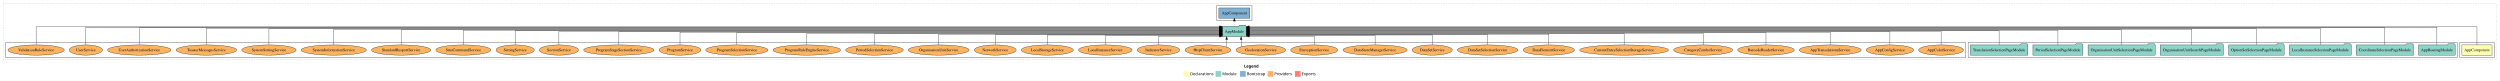
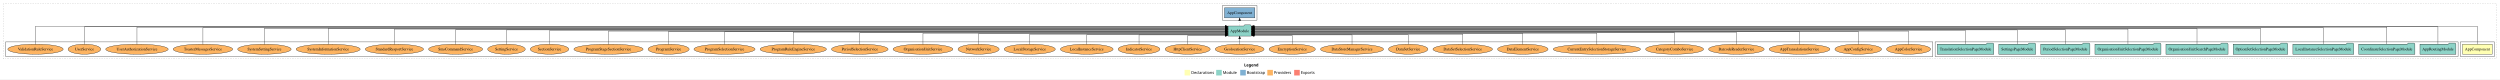
- <svg xmlns="http://www.w3.org/2000/svg" width="8794pt" height="284pt" viewBox="0.00 0.00 8794.00 284.00">
+ <svg xmlns="http://www.w3.org/2000/svg" width="8944pt" height="284pt" viewBox="0.00 0.00 8944.00 284.00">
  <g id="graph0" class="graph" transform="scale(1 1) rotate(0) translate(4 280)">
-     <polygon fill="#ffffff" stroke="transparent" points="-4,4 -4,-280 8790,-280 8790,4 -4,4" />
-     <text text-anchor="start" x="4372.009" y="-42.4" font-family="sans-serif" font-weight="bold" font-size="14.00" fill="#000000">Legend</text>
-     <polygon fill="#ffffb3" stroke="transparent" points="4159,-10 4159,-30 4179,-30 4179,-10 4159,-10" />
-     <text text-anchor="start" x="4182.629" y="-15.4" font-family="sans-serif" font-size="14.00" fill="#000000">  Declarations</text>
-     <polygon fill="#8dd3c7" stroke="transparent" points="4272,-10 4272,-30 4292,-30 4292,-10 4272,-10" />
-     <text text-anchor="start" x="4295.725" y="-15.4" font-family="sans-serif" font-size="14.00" fill="#000000">  Module</text>
-     <polygon fill="#80b1d3" stroke="transparent" points="4358,-10 4358,-30 4378,-30 4378,-10 4358,-10" />
-     <text text-anchor="start" x="4381.781" y="-15.4" font-family="sans-serif" font-size="14.00" fill="#000000">  Bootstrap</text>
-     <polygon fill="#fdb462" stroke="transparent" points="4455,-10 4455,-30 4475,-30 4475,-10 4455,-10" />
-     <text text-anchor="start" x="4478.673" y="-15.4" font-family="sans-serif" font-size="14.00" fill="#000000">  Providers</text>
-     <polygon fill="#fb8072" stroke="transparent" points="4551,-10 4551,-30 4571,-30 4571,-10 4551,-10" />
-     <text text-anchor="start" x="4574.726" y="-15.4" font-family="sans-serif" font-size="14.00" fill="#000000">  Exports</text>
+     <polygon fill="#ffffff" stroke="transparent" points="-4,4 -4,-280 8940,-280 8940,4 -4,4" />
+     <text text-anchor="start" x="4447.009" y="-42.4" font-family="sans-serif" font-weight="bold" font-size="14.00" fill="#000000">Legend</text>
+     <polygon fill="#ffffb3" stroke="transparent" points="4234,-10 4234,-30 4254,-30 4254,-10 4234,-10" />
+     <text text-anchor="start" x="4257.629" y="-15.4" font-family="sans-serif" font-size="14.00" fill="#000000">  Declarations</text>
+     <polygon fill="#8dd3c7" stroke="transparent" points="4347,-10 4347,-30 4367,-30 4367,-10 4347,-10" />
+     <text text-anchor="start" x="4370.725" y="-15.4" font-family="sans-serif" font-size="14.00" fill="#000000">  Module</text>
+     <polygon fill="#80b1d3" stroke="transparent" points="4433,-10 4433,-30 4453,-30 4453,-10 4433,-10" />
+     <text text-anchor="start" x="4456.781" y="-15.4" font-family="sans-serif" font-size="14.00" fill="#000000">  Bootstrap</text>
+     <polygon fill="#fdb462" stroke="transparent" points="4530,-10 4530,-30 4550,-30 4550,-10 4530,-10" />
+     <text text-anchor="start" x="4553.673" y="-15.4" font-family="sans-serif" font-size="14.00" fill="#000000">  Providers</text>
+     <polygon fill="#fb8072" stroke="transparent" points="4626,-10 4626,-30 4646,-30 4646,-10 4626,-10" />
+     <text text-anchor="start" x="4649.726" y="-15.4" font-family="sans-serif" font-size="14.00" fill="#000000">  Exports</text>
    <g id="clust1" class="cluster">
-       <polygon fill="none" stroke="#000000" stroke-dasharray="1,5" points="8,-70 8,-268 8778,-268 8778,-70 8,-70" />
+       <polygon fill="none" stroke="#000000" stroke-dasharray="1,5" points="8,-70 8,-268 8928,-268 8928,-70 8,-70" />
    </g>
    <g id="clust2" class="cluster">
-       <polygon fill="none" stroke="#000000" points="8648,-78 8648,-130 8770,-130 8770,-78 8648,-78" />
+       <polygon fill="none" stroke="#000000" points="8798,-78 8798,-130 8920,-130 8920,-78 8798,-78" />
    </g>
    <g id="clust4" class="cluster">
-       <polygon fill="none" stroke="#000000" points="6919,-78 6919,-130 8640,-130 8640,-78 6919,-78" />
+       <polygon fill="none" stroke="#000000" points="6919,-78 6919,-130 8790,-130 8790,-78 6919,-78" />
    </g>
    <g id="clust6" class="cluster">
-       <polygon fill="none" stroke="#000000" points="4276,-208 4276,-260 4400,-260 4400,-208 4276,-208" />
+       <polygon fill="none" stroke="#000000" points="4369,-208 4369,-260 4493,-260 4493,-208 4369,-208" />
    </g>
    <g id="clust7" class="cluster">
      <polygon fill="none" stroke="#000000" points="16,-78 16,-130 6911,-130 6911,-78 16,-78" />
    </g>
    <g id="node1" class="node">
-       <polygon fill="#ffffb3" stroke="#000000" points="8761.94,-122 8656.06,-122 8656.06,-86 8761.94,-86 8761.94,-122" />
-       <text text-anchor="middle" x="8709" y="-99.8" font-family="Times,serif" font-size="14.00" fill="#000000">AppComponent</text>
+       <polygon fill="#ffffb3" stroke="#000000" points="8911.94,-122 8806.06,-122 8806.06,-86 8911.94,-86 8911.94,-122" />
+       <text text-anchor="middle" x="8859" y="-99.8" font-family="Times,serif" font-size="14.00" fill="#000000">AppComponent</text>
    </g>
    <g id="node2" class="node">
-       <polygon fill="#8dd3c7" stroke="#000000" points="4379.657,-187 4376.657,-191 4355.657,-191 4352.657,-187 4296.343,-187 4296.343,-151 4379.657,-151 4379.657,-187" />
-       <text text-anchor="middle" x="4338" y="-164.8" font-family="Times,serif" font-size="14.00" fill="#000000">AppModule</text>
+       <polygon fill="#8dd3c7" stroke="#000000" points="4472.657,-187 4469.657,-191 4448.657,-191 4445.657,-187 4389.343,-187 4389.343,-151 4472.657,-151 4472.657,-187" />
+       <text text-anchor="middle" x="4431" y="-164.8" font-family="Times,serif" font-size="14.00" fill="#000000">AppModule</text>
    </g>
    <g id="edge1" class="edge">
-       <path fill="none" stroke="#000000" d="M8709,-122.198C8709,-146.356 8709,-186 8709,-186 8709,-186 4389.86,-186 4389.86,-186" />
-       <polygon fill="#000000" stroke="#000000" points="4389.86,-182.5 4379.86,-186 4389.86,-189.5 4389.86,-182.5" />
+       <path fill="none" stroke="#000000" d="M8859,-122.198C8859,-146.356 8859,-186 8859,-186 8859,-186 4482.704,-186 4482.704,-186" />
+       <polygon fill="#000000" stroke="#000000" points="4482.704,-182.5 4472.704,-186 4482.704,-189.5 4482.704,-182.5" />
+     </g>
+     <g id="node12" class="node">
+       <polygon fill="#80b1d3" stroke="#000000" points="4485.439,-252 4376.561,-252 4376.561,-216 4485.439,-216 4485.439,-252" />
+       <text text-anchor="middle" x="4431" y="-229.8" font-family="Times,serif" font-size="14.00" fill="#000000">AppComponent </text>
+     </g>
+     <g id="edge11" class="edge">
+       <path fill="none" stroke="#000000" stroke-dasharray="1,5" d="M4431,-187.106C4431,-187.106 4431,-205.991 4431,-205.991" />
+       <polygon fill="#000000" stroke="#000000" points="4427.5,-205.991 4431,-215.991 4434.5,-205.991 4427.5,-205.991" />
+     </g>
+     <g id="node3" class="node">
+       <polygon fill="#8dd3c7" stroke="#000000" points="8782.274,-122 8779.274,-126 8758.274,-126 8755.274,-122 8653.726,-122 8653.726,-86 8782.274,-86 8782.274,-122" />
+       <text text-anchor="middle" x="8718" y="-99.8" font-family="Times,serif" font-size="14.00" fill="#000000">AppRoutingModule</text>
+     </g>
+     <g id="edge2" class="edge">
+       <path fill="none" stroke="#000000" d="M8718,-122.153C8718,-145.757 8718,-184 8718,-184 8718,-184 4482.74,-184 4482.74,-184" />
+       <polygon fill="#000000" stroke="#000000" points="4482.74,-180.5 4472.74,-184 4482.74,-187.5 4482.74,-180.5" />
+     </g>
+     <g id="node4" class="node">
+       <polygon fill="#8dd3c7" stroke="#000000" points="8635.567,-122 8632.567,-126 8611.567,-126 8608.567,-122 8434.433,-122 8434.433,-86 8635.567,-86 8635.567,-122" />
+       <text text-anchor="middle" x="8535" y="-99.8" font-family="Times,serif" font-size="14.00" fill="#000000">CoordinateSelectionPageModule</text>
+     </g>
+     <g id="edge3" class="edge">
+       <path fill="none" stroke="#000000" d="M8535,-122.323C8535,-145.66 8535,-183 8535,-183 8535,-183 4482.956,-183 4482.956,-183" />
+       <polygon fill="#000000" stroke="#000000" points="4482.956,-179.5 4472.956,-183 4482.956,-186.5 4482.956,-179.5" />
+     </g>
+     <g id="node5" class="node">
+       <polygon fill="#8dd3c7" stroke="#000000" points="8416.872,-122 8413.872,-126 8392.872,-126 8389.872,-122 8199.128,-122 8199.128,-86 8416.872,-86 8416.872,-122" />
+       <text text-anchor="middle" x="8308" y="-99.8" font-family="Times,serif" font-size="14.00" fill="#000000">LocalInstanceSelectionPageModule</text>
+     </g>
+     <g id="edge4" class="edge">
+       <path fill="none" stroke="#000000" d="M8308,-122.248C8308,-145.018 8308,-181 8308,-181 8308,-181 4482.892,-181 4482.892,-181" />
+       <polygon fill="#000000" stroke="#000000" points="4482.892,-177.5 4472.892,-181 4482.892,-184.5 4482.892,-177.5" />
+     </g>
+     <g id="node6" class="node">
+       <polygon fill="#8dd3c7" stroke="#000000" points="8180.636,-122 8177.636,-126 8156.636,-126 8153.636,-122 7985.364,-122 7985.364,-86 8180.636,-86 8180.636,-122" />
+       <text text-anchor="middle" x="8083" y="-99.8" font-family="Times,serif" font-size="14.00" fill="#000000">OptionSetSelectionPageModule</text>
+     </g>
+     <g id="edge5" class="edge">
+       <path fill="none" stroke="#000000" d="M8083,-122.155C8083,-144.352 8083,-179 8083,-179 8083,-179 4482.959,-179 4482.959,-179" />
+       <polygon fill="#000000" stroke="#000000" points="4482.959,-175.5 4472.959,-179 4482.959,-182.5 4482.959,-175.5" />
+     </g>
+     <g id="node7" class="node">
+       <polygon fill="#8dd3c7" stroke="#000000" points="7967.049,-122 7964.049,-126 7943.049,-126 7940.049,-122 7744.951,-122 7744.951,-86 7967.049,-86 7967.049,-122" />
+       <text text-anchor="middle" x="7856" y="-99.8" font-family="Times,serif" font-size="14.00" fill="#000000">OrganisationUnitSearchPageModule</text>
+     </g>
+     <g id="edge6" class="edge">
+       <path fill="none" stroke="#000000" d="M7856,-122.292C7856,-144.206 7856,-178 7856,-178 7856,-178 4482.763,-178 4482.763,-178" />
+       <polygon fill="#000000" stroke="#000000" points="4482.763,-174.5 4472.763,-178 4482.763,-181.5 4482.763,-174.5" />
+     </g>
+     <g id="node8" class="node">
+       <polygon fill="#8dd3c7" stroke="#000000" points="7727.06,-122 7724.06,-126 7703.06,-126 7700.06,-122 7490.94,-122 7490.94,-86 7727.06,-86 7727.06,-122" />
+       <text text-anchor="middle" x="7609" y="-99.8" font-family="Times,serif" font-size="14.00" fill="#000000">OrganisationUnitSelectionPageModule</text>
+     </g>
+     <g id="edge7" class="edge">
+       <path fill="none" stroke="#000000" d="M7609,-122.169C7609,-143.498 7609,-176 7609,-176 7609,-176 4482.931,-176 4482.931,-176" />
+       <polygon fill="#000000" stroke="#000000" points="4482.931,-172.5 4472.931,-176 4482.931,-179.5 4482.931,-172.5" />
+     </g>
+     <g id="node9" class="node">
+       <polygon fill="#8dd3c7" stroke="#000000" points="7472.909,-122 7469.909,-126 7448.909,-126 7445.909,-122 7297.091,-122 7297.091,-86 7472.909,-86 7472.909,-122" />
+       <text text-anchor="middle" x="7385" y="-99.8" font-family="Times,serif" font-size="14.00" fill="#000000">PeriodSelectionPageModule</text>
+     </g>
+     <g id="edge8" class="edge">
+       <path fill="none" stroke="#000000" d="M7385,-122.027C7385,-142.767 7385,-174 7385,-174 7385,-174 4482.759,-174 4482.759,-174" />
+       <polygon fill="#000000" stroke="#000000" points="4482.759,-170.5 4472.759,-174 4482.759,-177.5 4482.759,-170.5" />
+     </g>
+     <g id="node10" class="node">
+       <polygon fill="#8dd3c7" stroke="#000000" points="7278.875,-122 7275.875,-126 7254.875,-126 7251.875,-122 7147.125,-122 7147.125,-86 7278.875,-86 7278.875,-122" />
+       <text text-anchor="middle" x="7213" y="-99.8" font-family="Times,serif" font-size="14.00" fill="#000000">SettingsPageModule</text>
+     </g>
+     <g id="edge9" class="edge">
+       <path fill="none" stroke="#000000" d="M7213,-122.129C7213,-142.572 7213,-173 7213,-173 7213,-173 4482.759,-173 4482.759,-173" />
+       <polygon fill="#000000" stroke="#000000" points="4482.759,-169.5 4472.759,-173 4482.759,-176.5 4482.759,-169.5" />
    </g>
    <g id="node11" class="node">
-       <polygon fill="#80b1d3" stroke="#000000" points="4392.439,-252 4283.561,-252 4283.561,-216 4392.439,-216 4392.439,-252" />
-       <text text-anchor="middle" x="4338" y="-229.8" font-family="Times,serif" font-size="14.00" fill="#000000">AppComponent </text>
-     </g>
-     <g id="edge10" class="edge">
-       <path fill="none" stroke="#000000" stroke-dasharray="1,5" d="M4338,-187.106C4338,-187.106 4338,-205.991 4338,-205.991" />
-       <polygon fill="#000000" stroke="#000000" points="4334.5,-205.991 4338,-215.991 4341.5,-205.991 4334.5,-205.991" />
-     </g>
-     <g id="node3" class="node">
-       <polygon fill="#8dd3c7" stroke="#000000" points="8632.274,-122 8629.274,-126 8608.274,-126 8605.274,-122 8503.726,-122 8503.726,-86 8632.274,-86 8632.274,-122" />
-       <text text-anchor="middle" x="8568" y="-99.8" font-family="Times,serif" font-size="14.00" fill="#000000">AppRoutingModule</text>
-     </g>
-     <g id="edge2" class="edge">
-       <path fill="none" stroke="#000000" d="M8568,-122.153C8568,-145.757 8568,-184 8568,-184 8568,-184 4389.866,-184 4389.866,-184" />
-       <polygon fill="#000000" stroke="#000000" points="4389.866,-180.5 4379.866,-184 4389.866,-187.5 4389.866,-180.5" />
-     </g>
-     <g id="node4" class="node">
-       <polygon fill="#8dd3c7" stroke="#000000" points="8485.567,-122 8482.567,-126 8461.567,-126 8458.567,-122 8284.433,-122 8284.433,-86 8485.567,-86 8485.567,-122" />
-       <text text-anchor="middle" x="8385" y="-99.8" font-family="Times,serif" font-size="14.00" fill="#000000">CoordinateSelectionPageModule</text>
-     </g>
-     <g id="edge3" class="edge">
-       <path fill="none" stroke="#000000" d="M8385,-122.091C8385,-145.133 8385,-182 8385,-182 8385,-182 4389.706,-182 4389.706,-182" />
-       <polygon fill="#000000" stroke="#000000" points="4389.706,-178.5 4379.706,-182 4389.706,-185.5 4389.706,-178.5" />
-     </g>
-     <g id="node5" class="node">
-       <polygon fill="#8dd3c7" stroke="#000000" points="8266.872,-122 8263.872,-126 8242.872,-126 8239.872,-122 8049.128,-122 8049.128,-86 8266.872,-86 8266.872,-122" />
-       <text text-anchor="middle" x="8158" y="-99.8" font-family="Times,serif" font-size="14.00" fill="#000000">LocalInstanceSelectionPageModule</text>
-     </g>
-     <g id="edge4" class="edge">
-       <path fill="none" stroke="#000000" d="M8158,-122.248C8158,-145.018 8158,-181 8158,-181 8158,-181 4389.922,-181 4389.922,-181" />
-       <polygon fill="#000000" stroke="#000000" points="4389.922,-177.5 4379.922,-181 4389.922,-184.5 4389.922,-177.5" />
-     </g>
-     <g id="node6" class="node">
-       <polygon fill="#8dd3c7" stroke="#000000" points="8030.636,-122 8027.636,-126 8006.636,-126 8003.636,-122 7835.364,-122 7835.364,-86 8030.636,-86 8030.636,-122" />
-       <text text-anchor="middle" x="7933" y="-99.8" font-family="Times,serif" font-size="14.00" fill="#000000">OptionSetSelectionPageModule</text>
-     </g>
-     <g id="edge5" class="edge">
-       <path fill="none" stroke="#000000" d="M7933,-122.155C7933,-144.352 7933,-179 7933,-179 7933,-179 4389.93,-179 4389.93,-179" />
-       <polygon fill="#000000" stroke="#000000" points="4389.93,-175.5 4379.93,-179 4389.93,-182.5 4389.93,-175.5" />
-     </g>
-     <g id="node7" class="node">
-       <polygon fill="#8dd3c7" stroke="#000000" points="7817.049,-122 7814.049,-126 7793.049,-126 7790.049,-122 7594.951,-122 7594.951,-86 7817.049,-86 7817.049,-122" />
-       <text text-anchor="middle" x="7706" y="-99.8" font-family="Times,serif" font-size="14.00" fill="#000000">OrganisationUnitSearchPageModule</text>
-     </g>
-     <g id="edge6" class="edge">
-       <path fill="none" stroke="#000000" d="M7706,-122.045C7706,-143.662 7706,-177 7706,-177 7706,-177 4389.671,-177 4389.671,-177" />
-       <polygon fill="#000000" stroke="#000000" points="4389.671,-173.5 4379.671,-177 4389.671,-180.5 4389.671,-173.5" />
-     </g>
-     <g id="node8" class="node">
-       <polygon fill="#8dd3c7" stroke="#000000" points="7577.06,-122 7574.06,-126 7553.06,-126 7550.06,-122 7340.94,-122 7340.94,-86 7577.06,-86 7577.06,-122" />
-       <text text-anchor="middle" x="7459" y="-99.8" font-family="Times,serif" font-size="14.00" fill="#000000">OrganisationUnitSelectionPageModule</text>
-     </g>
-     <g id="edge7" class="edge">
-       <path fill="none" stroke="#000000" d="M7459,-122.284C7459,-143.321 7459,-175 7459,-175 7459,-175 4389.759,-175 4389.759,-175" />
-       <polygon fill="#000000" stroke="#000000" points="4389.759,-171.5 4379.759,-175 4389.759,-178.5 4389.759,-171.5" />
-     </g>
-     <g id="node9" class="node">
-       <polygon fill="#8dd3c7" stroke="#000000" points="7322.909,-122 7319.909,-126 7298.909,-126 7295.909,-122 7147.091,-122 7147.091,-86 7322.909,-86 7322.909,-122" />
-       <text text-anchor="middle" x="7235" y="-99.8" font-family="Times,serif" font-size="14.00" fill="#000000">PeriodSelectionPageModule</text>
-     </g>
-     <g id="edge8" class="edge">
-       <path fill="none" stroke="#000000" d="M7235,-122.027C7235,-142.767 7235,-174 7235,-174 7235,-174 4389.789,-174 4389.789,-174" />
-       <polygon fill="#000000" stroke="#000000" points="4389.789,-170.5 4379.789,-174 4389.789,-177.5 4389.789,-170.5" />
-     </g>
-     <g id="node10" class="node">
      <polygon fill="#8dd3c7" stroke="#000000" points="7129.119,-122 7126.119,-126 7105.119,-126 7102.119,-122 6926.881,-122 6926.881,-86 7129.119,-86 7129.119,-122" />
      <text text-anchor="middle" x="7028" y="-99.8" font-family="Times,serif" font-size="14.00" fill="#000000">TranslationSelectionPageModule</text>
    </g>
-     <g id="edge9" class="edge">
-       <path fill="none" stroke="#000000" d="M7028,-122.223C7028,-142.365 7028,-172 7028,-172 7028,-172 4389.714,-172 4389.714,-172" />
-       <polygon fill="#000000" stroke="#000000" points="4389.714,-168.5 4379.714,-172 4389.714,-175.5 4389.714,-168.5" />
-     </g>
-     <g id="node12" class="node">
+     <g id="edge10" class="edge">
+       <path fill="none" stroke="#000000" d="M7028,-122.308C7028,-142.145 7028,-171 7028,-171 7028,-171 4482.845,-171 4482.845,-171" />
+       <polygon fill="#000000" stroke="#000000" points="4482.845,-167.5 4472.845,-171 4482.845,-174.5 4482.845,-167.5" />
+     </g>
+     <g id="node13" class="node">
      <ellipse fill="#fdb462" stroke="#000000" cx="6824" cy="-104" rx="78.732" ry="18" />
      <text text-anchor="middle" x="6824" y="-99.8" font-family="Times,serif" font-size="14.00" fill="#000000">AppColorService</text>
    </g>
-     <g id="edge11" class="edge">
-       <path fill="none" stroke="#000000" d="M6824,-122.035C6824,-141.576 6824,-170 6824,-170 6824,-170 4389.847,-170 4389.847,-170" />
-       <polygon fill="#000000" stroke="#000000" points="4389.847,-166.5 4379.847,-170 4389.847,-173.5 4389.847,-166.5" />
-     </g>
-     <g id="node13" class="node">
+     <g id="edge12" class="edge">
+       <path fill="none" stroke="#000000" d="M6824,-122.106C6824,-141.339 6824,-169 6824,-169 6824,-169 4482.788,-169 4482.788,-169" />
+       <polygon fill="#000000" stroke="#000000" points="4482.788,-165.5 4472.788,-169 4482.788,-172.5 4482.788,-165.5" />
+     </g>
+     <g id="node14" class="node">
      <ellipse fill="#fdb462" stroke="#000000" cx="6644" cy="-104" rx="83.389" ry="18" />
      <text text-anchor="middle" x="6644" y="-99.8" font-family="Times,serif" font-size="14.00" fill="#000000">AppConfigService</text>
    </g>
-     <g id="edge12" class="edge">
-       <path fill="none" stroke="#000000" d="M6644,-122.106C6644,-141.339 6644,-169 6644,-169 6644,-169 4389.993,-169 4389.993,-169" />
-       <polygon fill="#000000" stroke="#000000" points="4389.993,-165.5 4379.993,-169 4389.993,-172.5 4389.993,-165.5" />
-     </g>
-     <g id="node14" class="node">
+     <g id="edge13" class="edge">
+       <path fill="none" stroke="#000000" d="M6644,-122.169C6644,-141.09 6644,-168 6644,-168 6644,-168 4482.745,-168 4482.745,-168" />
+       <polygon fill="#000000" stroke="#000000" points="4482.745,-164.5 4472.745,-168 4482.745,-171.5 4482.745,-164.5" />
+     </g>
+     <g id="node15" class="node">
      <ellipse fill="#fdb462" stroke="#000000" cx="6434" cy="-104" rx="108.784" ry="18" />
      <text text-anchor="middle" x="6434" y="-99.8" font-family="Times,serif" font-size="14.00" fill="#000000">AppTransalationsService</text>
    </g>
-     <g id="edge13" class="edge">
-       <path fill="none" stroke="#000000" d="M6434,-122.222C6434,-140.828 6434,-167 6434,-167 6434,-167 4389.868,-167 4389.868,-167" />
-       <polygon fill="#000000" stroke="#000000" points="4389.868,-163.5 4379.868,-167 4389.868,-170.5 4389.868,-163.5" />
-     </g>
-     <g id="node15" class="node">
+     <g id="edge14" class="edge">
+       <path fill="none" stroke="#000000" d="M6434,-122.267C6434,-140.555 6434,-166 6434,-166 6434,-166 4482.836,-166 4482.836,-166" />
+       <polygon fill="#000000" stroke="#000000" points="4482.836,-162.5 4472.836,-166 4482.836,-169.5 4482.836,-162.5" />
+     </g>
+     <g id="node16" class="node">
      <ellipse fill="#fdb462" stroke="#000000" cx="6208" cy="-104" rx="99.515" ry="18" />
      <text text-anchor="middle" x="6208" y="-99.8" font-family="Times,serif" font-size="14.00" fill="#000000">BarcodeReaderService</text>
    </g>
-     <g id="edge14" class="edge">
-       <path fill="none" stroke="#000000" d="M6208,-122.302C6208,-140.27 6208,-165 6208,-165 6208,-165 4389.68,-165 4389.68,-165" />
-       <polygon fill="#000000" stroke="#000000" points="4389.68,-161.5 4379.68,-165 4389.68,-168.5 4389.68,-161.5" />
-     </g>
-     <g id="node16" class="node">
+     <g id="edge15" class="edge">
+       <path fill="none" stroke="#000000" d="M6208,-122.302C6208,-140.27 6208,-165 6208,-165 6208,-165 4482.74,-165 4482.74,-165" />
+       <polygon fill="#000000" stroke="#000000" points="4482.74,-161.5 4472.74,-165 4482.74,-168.5 4482.74,-161.5" />
+     </g>
+     <g id="node17" class="node">
      <ellipse fill="#fdb462" stroke="#000000" cx="5987" cy="-104" rx="103.655" ry="18" />
      <text text-anchor="middle" x="5987" y="-99.8" font-family="Times,serif" font-size="14.00" fill="#000000">CategoryComboService</text>
    </g>
-     <g id="edge15" class="edge">
-       <path fill="none" stroke="#000000" d="M5987,-122.022C5987,-139.373 5987,-163 5987,-163 5987,-163 4390.002,-163 4390.002,-163" />
-       <polygon fill="#000000" stroke="#000000" points="4390.002,-159.5 4380.002,-163 4390.002,-166.5 4390.002,-159.5" />
-     </g>
-     <g id="node17" class="node">
+     <g id="edge16" class="edge">
+       <path fill="none" stroke="#000000" d="M5987,-122.022C5987,-139.373 5987,-163 5987,-163 5987,-163 4483.022,-163 4483.022,-163" />
+       <polygon fill="#000000" stroke="#000000" points="4483.022,-159.5 4473.022,-163 4483.022,-166.5 4483.022,-159.5" />
+     </g>
+     <g id="node18" class="node">
      <ellipse fill="#fdb462" stroke="#000000" cx="5709" cy="-104" rx="156.255" ry="18" />
      <text text-anchor="middle" x="5709" y="-99.8" font-family="Times,serif" font-size="14.00" fill="#000000">CurrentEntrySelectionStorageService</text>
    </g>
-     <g id="edge16" class="edge">
-       <path fill="none" stroke="#000000" d="M5709,-122.034C5709,-139.06 5709,-162 5709,-162 5709,-162 4389.78,-162 4389.78,-162" />
-       <polygon fill="#000000" stroke="#000000" points="4389.78,-158.5 4379.78,-162 4389.78,-165.5 4389.78,-158.5" />
-     </g>
-     <g id="node18" class="node">
+     <g id="edge17" class="edge">
+       <path fill="none" stroke="#000000" d="M5709,-122.035C5709,-138.734 5709,-161 5709,-161 5709,-161 4482.795,-161 4482.795,-161" />
+       <polygon fill="#000000" stroke="#000000" points="4482.795,-157.5 4472.795,-161 4482.795,-164.5 4482.795,-157.5" />
+     </g>
+     <g id="node19" class="node">
      <ellipse fill="#fdb462" stroke="#000000" cx="5444" cy="-104" rx="90.302" ry="18" />
      <text text-anchor="middle" x="5444" y="-99.8" font-family="Times,serif" font-size="14.00" fill="#000000">DataElementService</text>
    </g>
-     <g id="edge17" class="edge">
-       <path fill="none" stroke="#000000" d="M5444,-122.027C5444,-138.398 5444,-160 5444,-160 5444,-160 4389.671,-160 4389.671,-160" />
-       <polygon fill="#000000" stroke="#000000" points="4389.671,-156.5 4379.671,-160 4389.671,-163.5 4389.671,-156.5" />
-     </g>
-     <g id="node19" class="node">
+     <g id="edge18" class="edge">
+       <path fill="none" stroke="#000000" d="M5444,-122.027C5444,-138.398 5444,-160 5444,-160 5444,-160 4482.918,-160 4482.918,-160" />
+       <polygon fill="#000000" stroke="#000000" points="4482.918,-156.5 4472.918,-160 4482.918,-163.5 4482.918,-156.5" />
+     </g>
+     <g id="node20" class="node">
      <ellipse fill="#fdb462" stroke="#000000" cx="5229" cy="-104" rx="106.491" ry="18" />
      <text text-anchor="middle" x="5229" y="-99.8" font-family="Times,serif" font-size="14.00" fill="#000000">DataSetSelectionService</text>
    </g>
-     <g id="edge18" class="edge">
-       <path fill="none" stroke="#000000" d="M5229,-122.282C5229,-137.948 5229,-158 5229,-158 5229,-158 4389.78,-158 4389.78,-158" />
-       <polygon fill="#000000" stroke="#000000" points="4389.78,-154.5 4379.78,-158 4389.78,-161.5 4389.78,-154.5" />
-     </g>
-     <g id="node20" class="node">
+     <g id="edge19" class="edge">
+       <path fill="none" stroke="#000000" d="M5229,-122.282C5229,-137.948 5229,-158 5229,-158 5229,-158 4482.78,-158 4482.78,-158" />
+       <polygon fill="#000000" stroke="#000000" points="4482.78,-154.5 4472.78,-158 4482.78,-161.5 4482.78,-154.5" />
+     </g>
+     <g id="node21" class="node">
      <ellipse fill="#fdb462" stroke="#000000" cx="5034" cy="-104" rx="70.618" ry="18" />
      <text text-anchor="middle" x="5034" y="-99.8" font-family="Times,serif" font-size="14.00" fill="#000000">DataSetService</text>
    </g>
-     <g id="edge19" class="edge">
-       <path fill="none" stroke="#000000" d="M5034,-122.24C5034,-137.571 5034,-157 5034,-157 5034,-157 4389.712,-157 4389.712,-157" />
-       <polygon fill="#000000" stroke="#000000" points="4389.712,-153.5 4379.712,-157 4389.712,-160.5 4389.712,-153.5" />
-     </g>
-     <g id="node21" class="node">
+     <g id="edge20" class="edge">
+       <path fill="none" stroke="#000000" d="M5034,-122.187C5034,-137.182 5034,-156 5034,-156 5034,-156 4482.923,-156 4482.923,-156" />
+       <polygon fill="#000000" stroke="#000000" points="4482.923,-152.5 4472.923,-156 4482.923,-159.5 4482.923,-152.5" />
+     </g>
+     <g id="node22" class="node">
      <ellipse fill="#fdb462" stroke="#000000" cx="4833" cy="-104" rx="112.837" ry="18" />
      <text text-anchor="middle" x="4833" y="-99.8" font-family="Times,serif" font-size="14.00" fill="#000000">DataStoreManagerService</text>
    </g>
-     <g id="edge20" class="edge">
-       <path fill="none" stroke="#000000" d="M4833,-122.124C4833,-136.783 4833,-155 4833,-155 4833,-155 4389.777,-155 4389.777,-155" />
-       <polygon fill="#000000" stroke="#000000" points="4389.777,-151.5 4379.777,-155 4389.777,-158.5 4389.777,-151.5" />
-     </g>
-     <g id="node22" class="node">
+     <g id="edge21" class="edge">
+       <path fill="none" stroke="#000000" d="M4833,-122.124C4833,-136.783 4833,-155 4833,-155 4833,-155 4482.883,-155 4482.883,-155" />
+       <polygon fill="#000000" stroke="#000000" points="4482.883,-151.5 4472.883,-155 4482.883,-158.5 4482.883,-151.5" />
+     </g>
+     <g id="node23" class="node">
      <ellipse fill="#fdb462" stroke="#000000" cx="4619" cy="-104" rx="82.805" ry="18" />
      <text text-anchor="middle" x="4619" y="-99.8" font-family="Times,serif" font-size="14.00" fill="#000000">EncryptionService</text>
    </g>
-     <g id="edge21" class="edge">
-       <path fill="none" stroke="#000000" d="M4619,-122.246C4619,-136.177 4619,-153 4619,-153 4619,-153 4389.765,-153 4389.765,-153" />
-       <polygon fill="#000000" stroke="#000000" points="4389.765,-149.5 4379.765,-153 4389.765,-156.5 4389.765,-149.5" />
-     </g>
-     <g id="node23" class="node">
+     <g id="edge22" class="edge">
+       <path fill="none" stroke="#000000" d="M4619,-122.246C4619,-136.177 4619,-153 4619,-153 4619,-153 4482.723,-153 4482.723,-153" />
+       <polygon fill="#000000" stroke="#000000" points="4482.723,-149.5 4472.723,-153 4482.723,-156.5 4482.723,-149.5" />
+     </g>
+     <g id="node24" class="node">
      <ellipse fill="#fdb462" stroke="#000000" cx="4431" cy="-104" rx="87.377" ry="18" />
      <text text-anchor="middle" x="4431" y="-99.8" font-family="Times,serif" font-size="14.00" fill="#000000">GeolocationService</text>
    </g>
-     <g id="edge22" class="edge">
-       <path fill="none" stroke="#000000" d="M4361.82,-115.026C4361.82,-115.026 4361.82,-140.779 4361.82,-140.779" />
-       <polygon fill="#000000" stroke="#000000" points="4358.32,-140.779 4361.82,-150.779 4365.32,-140.779 4358.32,-140.779" />
-     </g>
-     <g id="node24" class="node">
+     <g id="edge23" class="edge">
+       <path fill="none" stroke="#000000" d="M4431,-122.106C4431,-122.106 4431,-140.991 4431,-140.991" />
+       <polygon fill="#000000" stroke="#000000" points="4427.5,-140.991 4431,-150.991 4434.5,-140.991 4427.5,-140.991" />
+     </g>
+     <g id="node25" class="node">
      <ellipse fill="#fdb462" stroke="#000000" cx="4245" cy="-104" rx="80.532" ry="18" />
      <text text-anchor="middle" x="4245" y="-99.8" font-family="Times,serif" font-size="14.00" fill="#000000">HttpClientService</text>
    </g>
-     <g id="edge23" class="edge">
-       <path fill="none" stroke="#000000" d="M4310.969,-114.443C4310.969,-114.443 4310.969,-140.968 4310.969,-140.968" />
-       <polygon fill="#000000" stroke="#000000" points="4307.469,-140.968 4310.969,-150.968 4314.469,-140.968 4307.469,-140.968" />
-     </g>
-     <g id="node25" class="node">
+     <g id="edge24" class="edge">
+       <path fill="none" stroke="#000000" d="M4245,-122.246C4245,-136.177 4245,-153 4245,-153 4245,-153 4379.258,-153 4379.258,-153" />
+       <polygon fill="#000000" stroke="#000000" points="4379.258,-156.5 4389.258,-153 4379.258,-149.5 4379.258,-156.5" />
+     </g>
+     <g id="node26" class="node">
      <ellipse fill="#fdb462" stroke="#000000" cx="4071" cy="-104" rx="74.696" ry="18" />
      <text text-anchor="middle" x="4071" y="-99.8" font-family="Times,serif" font-size="14.00" fill="#000000">IndicatorService</text>
    </g>
-     <g id="edge24" class="edge">
-       <path fill="none" stroke="#000000" d="M4071,-122.246C4071,-136.177 4071,-153 4071,-153 4071,-153 4286.281,-153 4286.281,-153" />
-       <polygon fill="#000000" stroke="#000000" points="4286.281,-156.5 4296.281,-153 4286.281,-149.5 4286.281,-156.5" />
-     </g>
-     <g id="node26" class="node">
+     <g id="edge25" class="edge">
+       <path fill="none" stroke="#000000" d="M4071,-122.124C4071,-136.783 4071,-155 4071,-155 4071,-155 4378.999,-155 4378.999,-155" />
+       <polygon fill="#000000" stroke="#000000" points="4378.999,-158.5 4388.999,-155 4378.999,-151.5 4378.999,-158.5" />
+     </g>
+     <g id="node27" class="node">
      <ellipse fill="#fdb462" stroke="#000000" cx="3884" cy="-104" rx="94.296" ry="18" />
      <text text-anchor="middle" x="3884" y="-99.8" font-family="Times,serif" font-size="14.00" fill="#000000">LocalInstanceService</text>
    </g>
-     <g id="edge25" class="edge">
-       <path fill="none" stroke="#000000" d="M3884,-122.124C3884,-136.783 3884,-155 3884,-155 3884,-155 4286.102,-155 4286.102,-155" />
-       <polygon fill="#000000" stroke="#000000" points="4286.103,-158.5 4296.102,-155 4286.102,-151.5 4286.103,-158.5" />
-     </g>
-     <g id="node27" class="node">
+     <g id="edge26" class="edge">
+       <path fill="none" stroke="#000000" d="M3884,-122.187C3884,-137.182 3884,-156 3884,-156 3884,-156 4378.986,-156 4378.986,-156" />
+       <polygon fill="#000000" stroke="#000000" points="4378.986,-159.5 4388.986,-156 4378.986,-152.5 4378.986,-159.5" />
+     </g>
+     <g id="node28" class="node">
      <ellipse fill="#fdb462" stroke="#000000" cx="3680" cy="-104" rx="91.448" ry="18" />
      <text text-anchor="middle" x="3680" y="-99.8" font-family="Times,serif" font-size="14.00" fill="#000000">LocalStorageService</text>
    </g>
-     <g id="edge26" class="edge">
-       <path fill="none" stroke="#000000" d="M3680,-122.24C3680,-137.571 3680,-157 3680,-157 3680,-157 4286.34,-157 4286.34,-157" />
-       <polygon fill="#000000" stroke="#000000" points="4286.34,-160.5 4296.34,-157 4286.34,-153.5 4286.34,-160.5" />
-     </g>
-     <g id="node28" class="node">
+     <g id="edge27" class="edge">
+       <path fill="none" stroke="#000000" d="M3680,-122.282C3680,-137.948 3680,-158 3680,-158 3680,-158 4379.284,-158 4379.284,-158" />
+       <polygon fill="#000000" stroke="#000000" points="4379.284,-161.5 4389.284,-158 4379.284,-154.5 4379.284,-161.5" />
+     </g>
+     <g id="node29" class="node">
      <ellipse fill="#fdb462" stroke="#000000" cx="3497" cy="-104" rx="73.554" ry="18" />
      <text text-anchor="middle" x="3497" y="-99.8" font-family="Times,serif" font-size="14.00" fill="#000000">NetworkService</text>
    </g>
-     <g id="edge27" class="edge">
-       <path fill="none" stroke="#000000" d="M3497,-122.282C3497,-137.948 3497,-158 3497,-158 3497,-158 4286.295,-158 4286.295,-158" />
-       <polygon fill="#000000" stroke="#000000" points="4286.295,-161.5 4296.295,-158 4286.295,-154.5 4286.295,-161.5" />
-     </g>
-     <g id="node29" class="node">
+     <g id="edge28" class="edge">
+       <path fill="none" stroke="#000000" d="M3497,-122.027C3497,-138.398 3497,-160 3497,-160 3497,-160 4379.053,-160 4379.053,-160" />
+       <polygon fill="#000000" stroke="#000000" points="4379.053,-163.5 4389.053,-160 4379.053,-156.5 4379.053,-163.5" />
+     </g>
+     <g id="node30" class="node">
      <ellipse fill="#fdb462" stroke="#000000" cx="3298" cy="-104" rx="107.078" ry="18" />
      <text text-anchor="middle" x="3298" y="-99.8" font-family="Times,serif" font-size="14.00" fill="#000000">OrganisationUnitService</text>
    </g>
-     <g id="edge28" class="edge">
-       <path fill="none" stroke="#000000" d="M3298,-122.027C3298,-138.398 3298,-160 3298,-160 3298,-160 4286.266,-160 4286.266,-160" />
-       <polygon fill="#000000" stroke="#000000" points="4286.266,-163.5 4296.266,-160 4286.266,-156.5 4286.266,-163.5" />
-     </g>
-     <g id="node30" class="node">
+     <g id="edge29" class="edge">
+       <path fill="none" stroke="#000000" d="M3298,-122.035C3298,-138.734 3298,-161 3298,-161 3298,-161 4379.332,-161 4379.332,-161" />
+       <polygon fill="#000000" stroke="#000000" points="4379.332,-164.5 4389.332,-161 4379.332,-157.5 4379.332,-164.5" />
+     </g>
+     <g id="node31" class="node">
      <ellipse fill="#fdb462" stroke="#000000" cx="3072" cy="-104" rx="101.278" ry="18" />
      <text text-anchor="middle" x="3072" y="-99.8" font-family="Times,serif" font-size="14.00" fill="#000000">PeriodSelectionService</text>
    </g>
-     <g id="edge29" class="edge">
-       <path fill="none" stroke="#000000" d="M3072,-122.034C3072,-139.06 3072,-162 3072,-162 3072,-162 4286.239,-162 4286.239,-162" />
-       <polygon fill="#000000" stroke="#000000" points="4286.239,-165.5 4296.239,-162 4286.239,-158.5 4286.239,-165.5" />
-     </g>
-     <g id="node31" class="node">
+     <g id="edge30" class="edge">
+       <path fill="none" stroke="#000000" d="M3072,-122.022C3072,-139.373 3072,-163 3072,-163 3072,-163 4379.212,-163 4379.212,-163" />
+       <polygon fill="#000000" stroke="#000000" points="4379.212,-166.5 4389.212,-163 4379.212,-159.5 4379.212,-166.5" />
+     </g>
+     <g id="node32" class="node">
      <ellipse fill="#fdb462" stroke="#000000" cx="2834" cy="-104" rx="118.68" ry="18" />
      <text text-anchor="middle" x="2834" y="-99.8" font-family="Times,serif" font-size="14.00" fill="#000000">ProgramRuleEngineService</text>
    </g>
-     <g id="edge30" class="edge">
-       <path fill="none" stroke="#000000" d="M2834,-122.022C2834,-139.373 2834,-163 2834,-163 2834,-163 4286.205,-163 4286.205,-163" />
-       <polygon fill="#000000" stroke="#000000" points="4286.205,-166.5 4296.205,-163 4286.205,-159.5 4286.205,-166.5" />
-     </g>
-     <g id="node32" class="node">
+     <g id="edge31" class="edge">
+       <path fill="none" stroke="#000000" d="M2834,-122.302C2834,-140.27 2834,-165 2834,-165 2834,-165 4379.105,-165 4379.105,-165" />
+       <polygon fill="#000000" stroke="#000000" points="4379.105,-168.5 4389.105,-165 4379.105,-161.5 4379.105,-168.5" />
+     </g>
+     <g id="node33" class="node">
      <ellipse fill="#fdb462" stroke="#000000" cx="2588" cy="-104" rx="109.364" ry="18" />
      <text text-anchor="middle" x="2588" y="-99.8" font-family="Times,serif" font-size="14.00" fill="#000000">ProgramSelectionService</text>
    </g>
-     <g id="edge31" class="edge">
-       <path fill="none" stroke="#000000" d="M2588,-122.302C2588,-140.27 2588,-165 2588,-165 2588,-165 4286.039,-165 4286.039,-165" />
-       <polygon fill="#000000" stroke="#000000" points="4286.039,-168.5 4296.039,-165 4286.039,-161.5 4286.039,-168.5" />
-     </g>
-     <g id="node33" class="node">
+     <g id="edge32" class="edge">
+       <path fill="none" stroke="#000000" d="M2588,-122.267C2588,-140.555 2588,-166 2588,-166 2588,-166 4379.044,-166 4379.044,-166" />
+       <polygon fill="#000000" stroke="#000000" points="4379.044,-169.5 4389.044,-166 4379.044,-162.5 4379.044,-169.5" />
+     </g>
+     <g id="node34" class="node">
      <ellipse fill="#fdb462" stroke="#000000" cx="2388" cy="-104" rx="73.492" ry="18" />
      <text text-anchor="middle" x="2388" y="-99.8" font-family="Times,serif" font-size="14.00" fill="#000000">ProgramService</text>
    </g>
-     <g id="edge32" class="edge">
-       <path fill="none" stroke="#000000" d="M2388,-122.222C2388,-140.828 2388,-167 2388,-167 2388,-167 4285.915,-167 4285.915,-167" />
-       <polygon fill="#000000" stroke="#000000" points="4285.915,-170.5 4295.915,-167 4285.915,-163.5 4285.915,-170.5" />
-     </g>
-     <g id="node34" class="node">
+     <g id="edge33" class="edge">
+       <path fill="none" stroke="#000000" d="M2388,-122.169C2388,-141.09 2388,-168 2388,-168 2388,-168 4379.265,-168 4379.265,-168" />
+       <polygon fill="#000000" stroke="#000000" points="4379.265,-171.5 4389.265,-168 4379.265,-164.5 4379.265,-171.5" />
+     </g>
+     <g id="node35" class="node">
      <ellipse fill="#fdb462" stroke="#000000" cx="2173" cy="-104" rx="123.831" ry="18" />
      <text text-anchor="middle" x="2173" y="-99.8" font-family="Times,serif" font-size="14.00" fill="#000000">ProgramStageSectionService</text>
    </g>
-     <g id="edge33" class="edge">
-       <path fill="none" stroke="#000000" d="M2173,-122.106C2173,-141.339 2173,-169 2173,-169 2173,-169 4286.206,-169 4286.206,-169" />
-       <polygon fill="#000000" stroke="#000000" points="4286.206,-172.5 4296.206,-169 4286.206,-165.5 4286.206,-172.5" />
-     </g>
-     <g id="node35" class="node">
+     <g id="edge34" class="edge">
+       <path fill="none" stroke="#000000" d="M2173,-122.106C2173,-141.339 2173,-169 2173,-169 2173,-169 4378.901,-169 4378.901,-169" />
+       <polygon fill="#000000" stroke="#000000" points="4378.901,-172.5 4388.901,-169 4378.901,-165.5 4378.901,-172.5" />
+     </g>
+     <g id="node36" class="node">
      <ellipse fill="#fdb462" stroke="#000000" cx="1962" cy="-104" rx="68.916" ry="18" />
      <text text-anchor="middle" x="1962" y="-99.8" font-family="Times,serif" font-size="14.00" fill="#000000">SectionService</text>
    </g>
-     <g id="edge34" class="edge">
-       <path fill="none" stroke="#000000" d="M1962,-122.035C1962,-141.576 1962,-170 1962,-170 1962,-170 4286.257,-170 4286.257,-170" />
-       <polygon fill="#000000" stroke="#000000" points="4286.257,-173.5 4296.257,-170 4286.257,-166.5 4286.257,-173.5" />
-     </g>
-     <g id="node36" class="node">
+     <g id="edge35" class="edge">
+       <path fill="none" stroke="#000000" d="M1962,-122.308C1962,-142.145 1962,-171 1962,-171 1962,-171 4379.182,-171 4379.182,-171" />
+       <polygon fill="#000000" stroke="#000000" points="4379.182,-174.5 4389.182,-171 4379.182,-167.5 4379.182,-174.5" />
+     </g>
+     <g id="node37" class="node">
      <ellipse fill="#fdb462" stroke="#000000" cx="1808" cy="-104" rx="67.21" ry="18" />
      <text text-anchor="middle" x="1808" y="-99.8" font-family="Times,serif" font-size="14.00" fill="#000000">SettingService</text>
    </g>
-     <g id="edge35" class="edge">
-       <path fill="none" stroke="#000000" d="M1808,-122.223C1808,-142.365 1808,-172 1808,-172 1808,-172 4286.198,-172 4286.198,-172" />
-       <polygon fill="#000000" stroke="#000000" points="4286.198,-175.5 4296.198,-172 4286.198,-168.5 4286.198,-175.5" />
-     </g>
-     <g id="node37" class="node">
+     <g id="edge36" class="edge">
+       <path fill="none" stroke="#000000" d="M1808,-122.129C1808,-142.572 1808,-173 1808,-173 1808,-173 4379.269,-173 4379.269,-173" />
+       <polygon fill="#000000" stroke="#000000" points="4379.269,-176.5 4389.269,-173 4379.269,-169.5 4379.269,-176.5" />
+     </g>
+     <g id="node38" class="node">
      <ellipse fill="#fdb462" stroke="#000000" cx="1626" cy="-104" rx="96.729" ry="18" />
      <text text-anchor="middle" x="1626" y="-99.8" font-family="Times,serif" font-size="14.00" fill="#000000">SmsCommandService</text>
    </g>
-     <g id="edge36" class="edge">
-       <path fill="none" stroke="#000000" d="M1626,-122.027C1626,-142.767 1626,-174 1626,-174 1626,-174 4286.216,-174 4286.216,-174" />
-       <polygon fill="#000000" stroke="#000000" points="4286.216,-177.5 4296.216,-174 4286.216,-170.5 4286.216,-177.5" />
-     </g>
-     <g id="node38" class="node">
+     <g id="edge37" class="edge">
+       <path fill="none" stroke="#000000" d="M1626,-122.027C1626,-142.767 1626,-174 1626,-174 1626,-174 4379.171,-174 4379.171,-174" />
+       <polygon fill="#000000" stroke="#000000" points="4379.171,-177.5 4389.171,-174 4379.171,-170.5 4379.171,-177.5" />
+     </g>
+     <g id="node39" class="node">
      <ellipse fill="#fdb462" stroke="#000000" cx="1407" cy="-104" rx="104.211" ry="18" />
      <text text-anchor="middle" x="1407" y="-99.8" font-family="Times,serif" font-size="14.00" fill="#000000">StandardResportService</text>
    </g>
-     <g id="edge37" class="edge">
-       <path fill="none" stroke="#000000" d="M1407,-122.284C1407,-143.321 1407,-175 1407,-175 1407,-175 4286.285,-175 4286.285,-175" />
-       <polygon fill="#000000" stroke="#000000" points="4286.285,-178.5 4296.285,-175 4286.285,-171.5 4286.285,-178.5" />
-     </g>
-     <g id="node39" class="node">
+     <g id="edge38" class="edge">
+       <path fill="none" stroke="#000000" d="M1407,-122.169C1407,-143.498 1407,-176 1407,-176 1407,-176 4379.116,-176 4379.116,-176" />
+       <polygon fill="#000000" stroke="#000000" points="4379.116,-179.5 4389.116,-176 4379.116,-172.5 4379.116,-179.5" />
+     </g>
+     <g id="node40" class="node">
      <ellipse fill="#fdb462" stroke="#000000" cx="1170" cy="-104" rx="114.603" ry="18" />
      <text text-anchor="middle" x="1170" y="-99.8" font-family="Times,serif" font-size="14.00" fill="#000000">SystemInformationService</text>
    </g>
-     <g id="edge38" class="edge">
-       <path fill="none" stroke="#000000" d="M1170,-122.045C1170,-143.662 1170,-177 1170,-177 1170,-177 4286.201,-177 4286.201,-177" />
-       <polygon fill="#000000" stroke="#000000" points="4286.201,-180.5 4296.201,-177 4286.201,-173.5 4286.201,-180.5" />
-     </g>
-     <g id="node40" class="node">
+     <g id="edge39" class="edge">
+       <path fill="none" stroke="#000000" d="M1170,-122.292C1170,-144.206 1170,-178 1170,-178 1170,-178 4379.175,-178 4379.175,-178" />
+       <polygon fill="#000000" stroke="#000000" points="4379.175,-181.5 4389.175,-178 4379.175,-174.5 4379.175,-181.5" />
+     </g>
+     <g id="node41" class="node">
      <ellipse fill="#fdb462" stroke="#000000" cx="942" cy="-104" rx="95.58" ry="18" />
      <text text-anchor="middle" x="942" y="-99.8" font-family="Times,serif" font-size="14.00" fill="#000000">SystemSettingService</text>
    </g>
-     <g id="edge39" class="edge">
-       <path fill="none" stroke="#000000" d="M942,-122.155C942,-144.352 942,-179 942,-179 942,-179 4286.287,-179 4286.287,-179" />
-       <polygon fill="#000000" stroke="#000000" points="4286.287,-182.5 4296.287,-179 4286.287,-175.5 4286.287,-182.5" />
-     </g>
-     <g id="node41" class="node">
+     <g id="edge40" class="edge">
+       <path fill="none" stroke="#000000" d="M942,-122.155C942,-144.352 942,-179 942,-179 942,-179 4379.078,-179 4379.078,-179" />
+       <polygon fill="#000000" stroke="#000000" points="4379.078,-182.5 4389.078,-179 4379.078,-175.5 4379.078,-182.5" />
+     </g>
+     <g id="node42" class="node">
      <ellipse fill="#fdb462" stroke="#000000" cx="722" cy="-104" rx="106.473" ry="18" />
      <text text-anchor="middle" x="722" y="-99.8" font-family="Times,serif" font-size="14.00" fill="#000000">ToasterMessagesService</text>
    </g>
-     <g id="edge40" class="edge">
-       <path fill="none" stroke="#000000" d="M722,-122.248C722,-145.018 722,-181 722,-181 722,-181 4286.14,-181 4286.14,-181" />
-       <polygon fill="#000000" stroke="#000000" points="4286.14,-184.5 4296.14,-181 4286.14,-177.5 4286.14,-184.5" />
-     </g>
-     <g id="node42" class="node">
+     <g id="edge41" class="edge">
+       <path fill="none" stroke="#000000" d="M722,-122.248C722,-145.018 722,-181 722,-181 722,-181 4379.027,-181 4379.027,-181" />
+       <polygon fill="#000000" stroke="#000000" points="4379.027,-184.5 4389.027,-181 4379.027,-177.5 4379.027,-184.5" />
+     </g>
+     <g id="node43" class="node">
      <ellipse fill="#fdb462" stroke="#000000" cx="486" cy="-104" rx="111.714" ry="18" />
      <text text-anchor="middle" x="486" y="-99.8" font-family="Times,serif" font-size="14.00" fill="#000000">UserAuthorizationService</text>
    </g>
-     <g id="edge41" class="edge">
-       <path fill="none" stroke="#000000" d="M486,-122.091C486,-145.133 486,-182 486,-182 486,-182 4286.053,-182 4286.053,-182" />
-       <polygon fill="#000000" stroke="#000000" points="4286.053,-185.5 4296.053,-182 4286.053,-178.5 4286.053,-185.5" />
-     </g>
-     <g id="node43" class="node">
+     <g id="edge42" class="edge">
+       <path fill="none" stroke="#000000" d="M486,-122.323C486,-145.66 486,-183 486,-183 486,-183 4379.036,-183 4379.036,-183" />
+       <polygon fill="#000000" stroke="#000000" points="4379.036,-186.5 4389.036,-183 4379.036,-179.5 4379.036,-186.5" />
+     </g>
+     <g id="node44" class="node">
      <ellipse fill="#fdb462" stroke="#000000" cx="298" cy="-104" rx="58.441" ry="18" />
      <text text-anchor="middle" x="298" y="-99.8" font-family="Times,serif" font-size="14.00" fill="#000000">UserService</text>
    </g>
-     <g id="edge42" class="edge">
-       <path fill="none" stroke="#000000" d="M298,-122.153C298,-145.757 298,-184 298,-184 298,-184 4286.033,-184 4286.033,-184" />
-       <polygon fill="#000000" stroke="#000000" points="4286.033,-187.5 4296.033,-184 4286.033,-180.5 4286.033,-187.5" />
-     </g>
-     <g id="node44" class="node">
+     <g id="edge43" class="edge">
+       <path fill="none" stroke="#000000" d="M298,-122.153C298,-145.757 298,-184 298,-184 298,-184 4379.087,-184 4379.087,-184" />
+       <polygon fill="#000000" stroke="#000000" points="4379.087,-187.5 4389.087,-184 4379.087,-180.5 4379.087,-187.5" />
+     </g>
+     <g id="node45" class="node">
      <ellipse fill="#fdb462" stroke="#000000" cx="123" cy="-104" rx="98.992" ry="18" />
      <text text-anchor="middle" x="123" y="-99.8" font-family="Times,serif" font-size="14.00" fill="#000000">ValidationRuleService</text>
    </g>
-     <g id="edge43" class="edge">
-       <path fill="none" stroke="#000000" d="M123,-122.198C123,-146.356 123,-186 123,-186 123,-186 4286.283,-186 4286.283,-186" />
-       <polygon fill="#000000" stroke="#000000" points="4286.283,-189.5 4296.283,-186 4286.283,-182.5 4286.283,-189.5" />
+     <g id="edge44" class="edge">
+       <path fill="none" stroke="#000000" d="M123,-122.198C123,-146.356 123,-186 123,-186 123,-186 4379.056,-186 4379.056,-186" />
+       <polygon fill="#000000" stroke="#000000" points="4379.056,-189.5 4389.056,-186 4379.056,-182.5 4379.056,-189.5" />
    </g>
  </g>
</svg>
